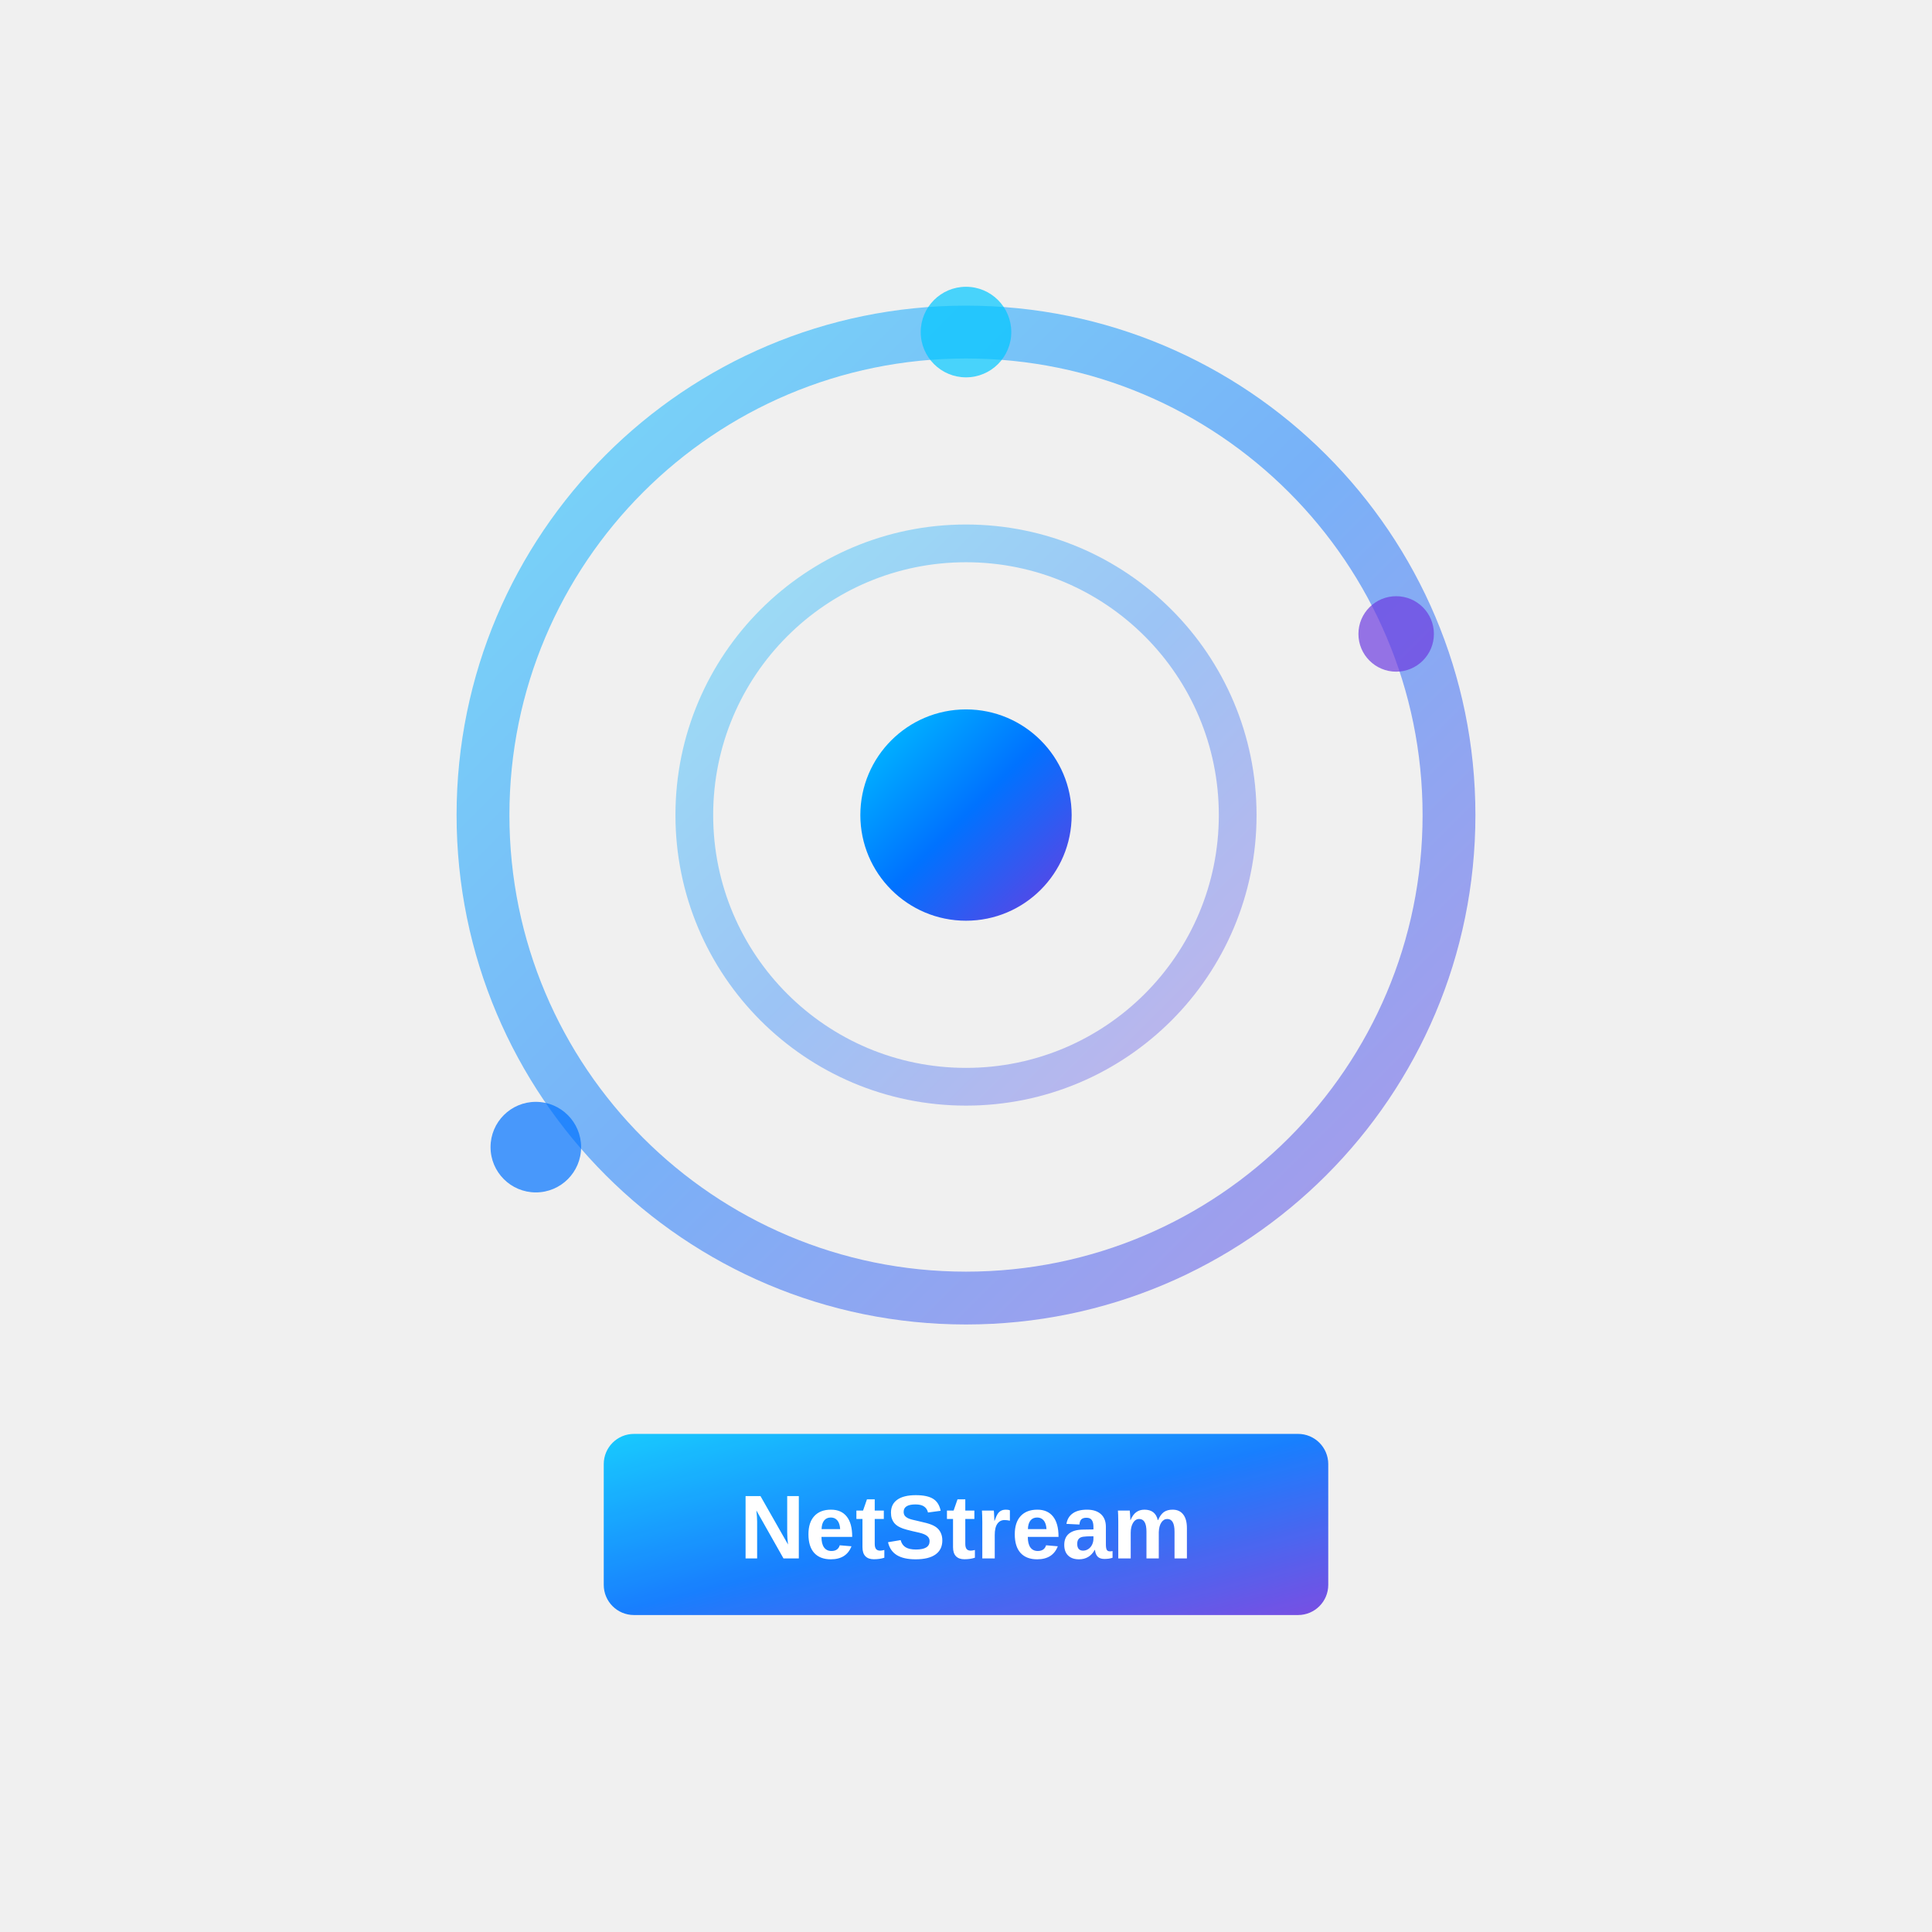
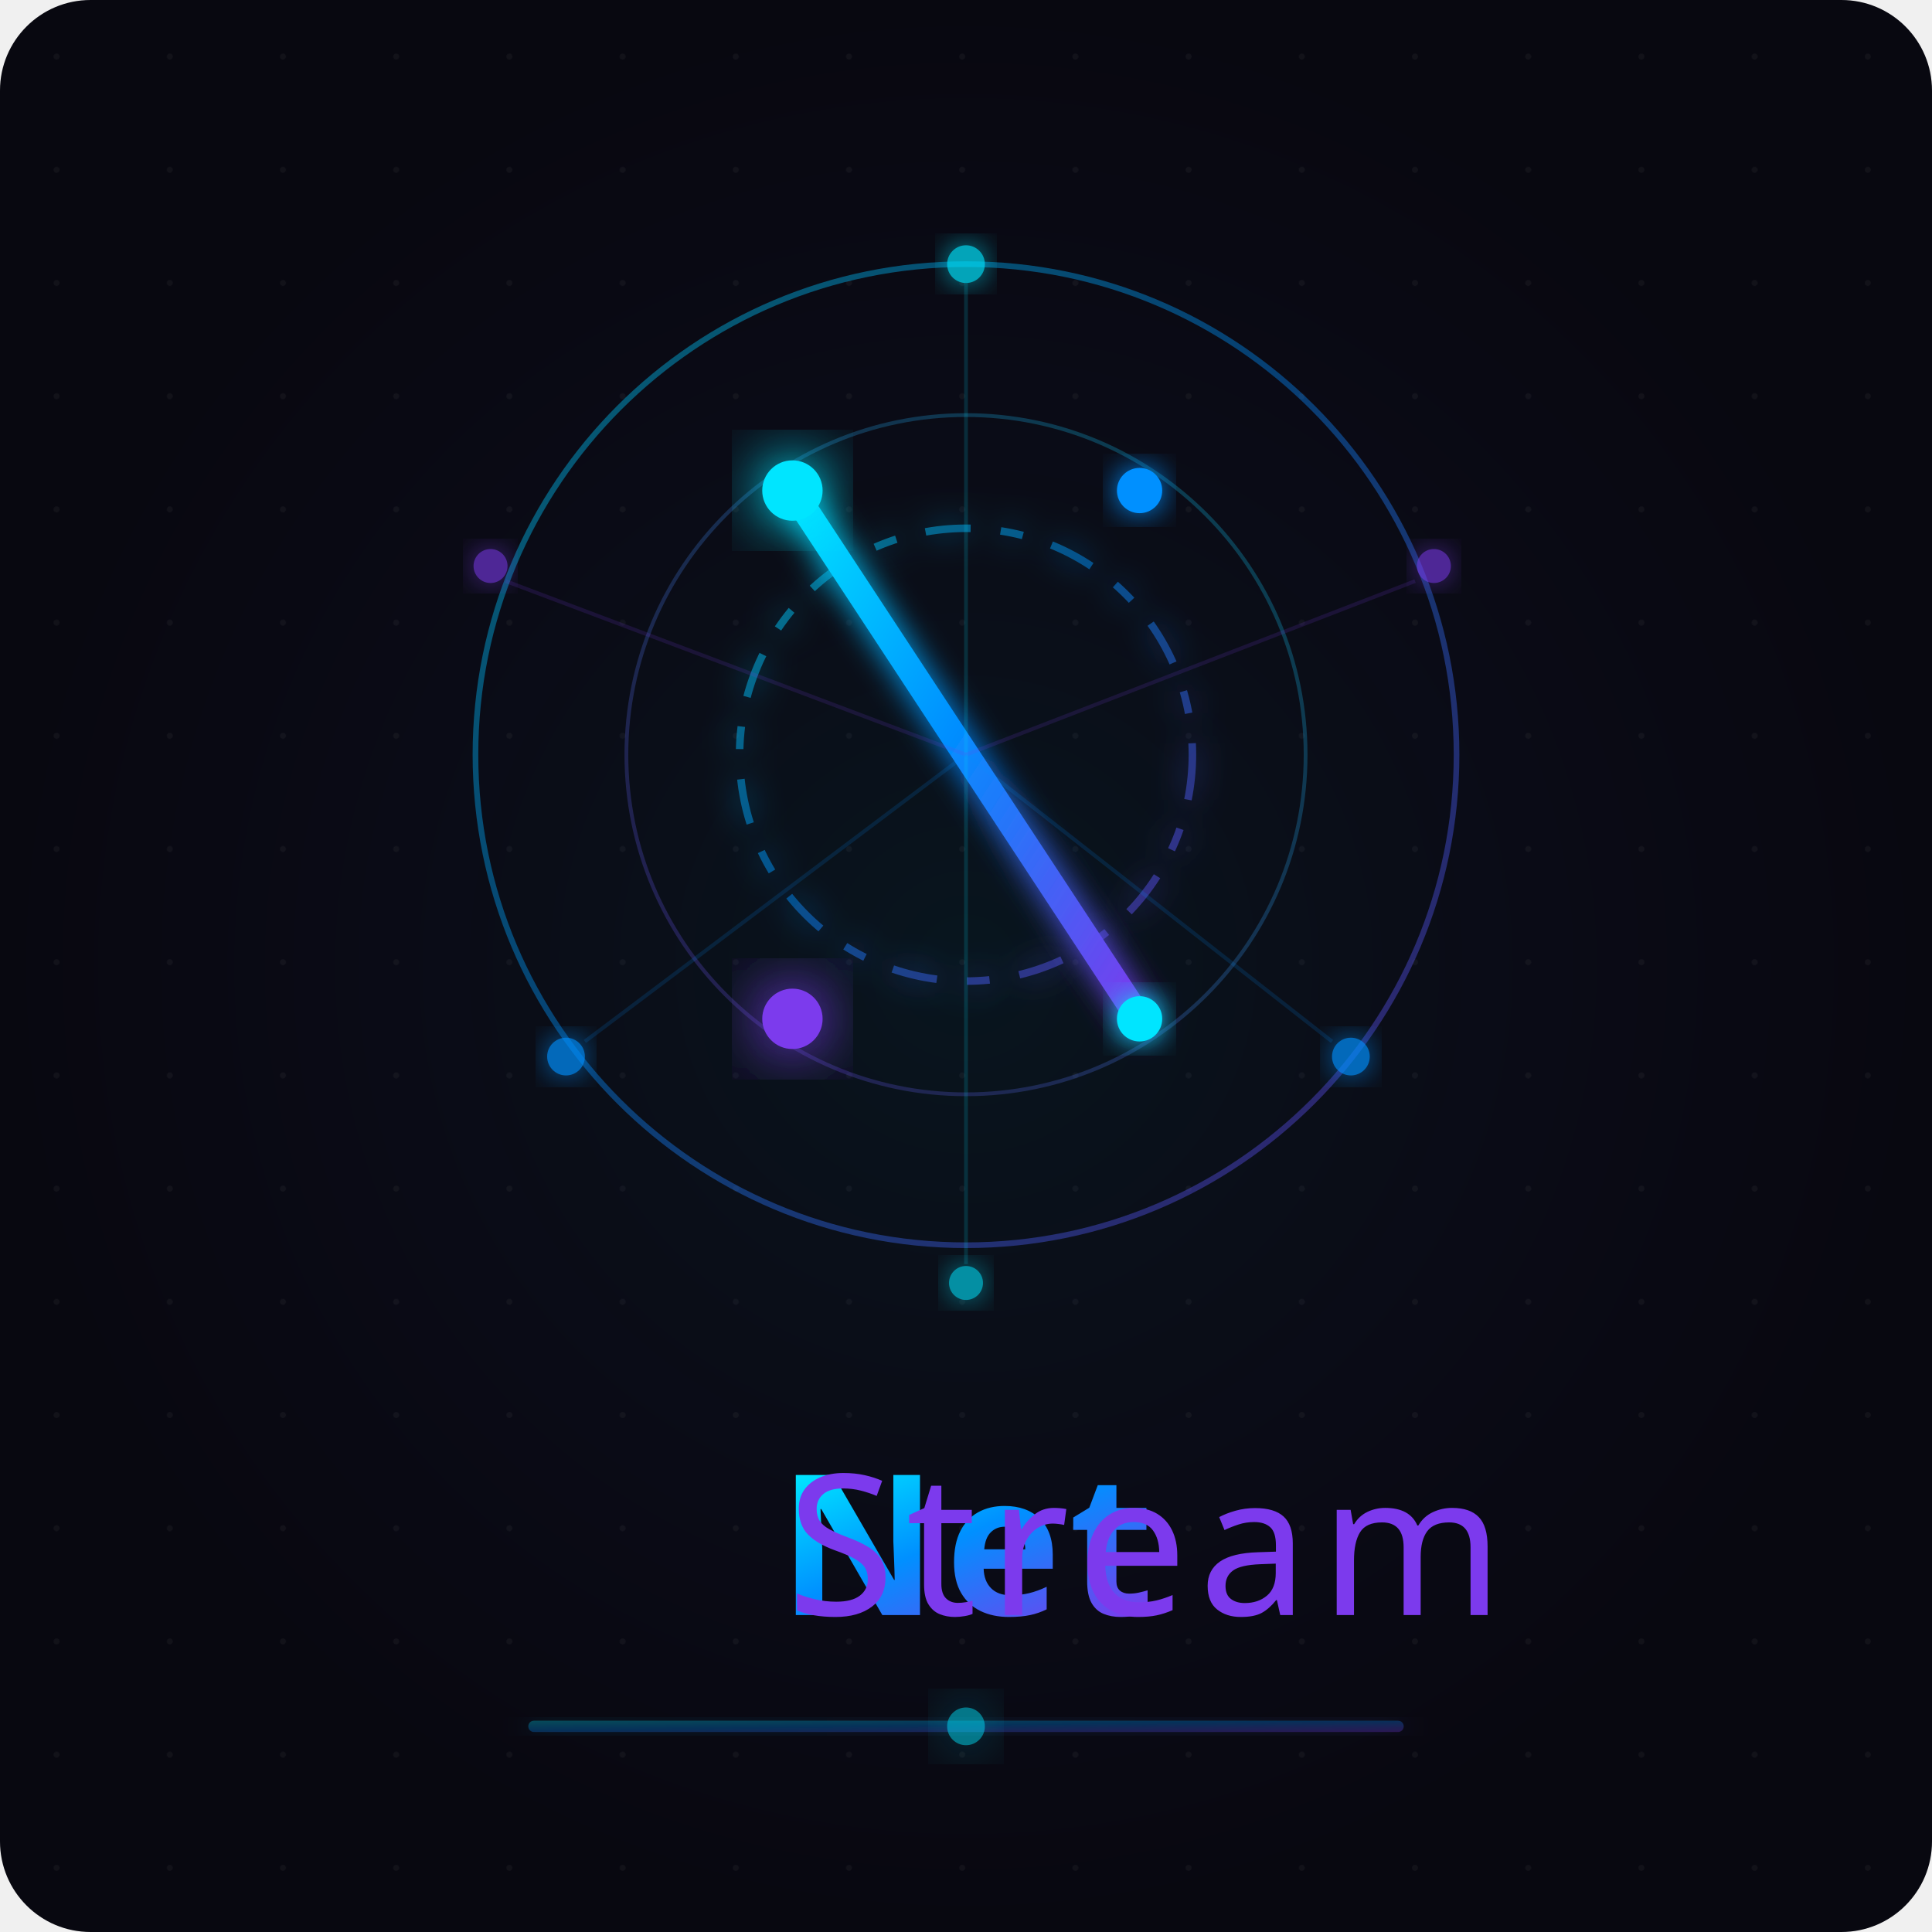
- <svg xmlns="http://www.w3.org/2000/svg" width="512" height="512" viewBox="0 0 512 512">
+ <svg xmlns="http://www.w3.org/2000/svg" width="512" height="512" viewBox="0 0 512 512" fill="none">
  <defs>
-     <linearGradient id="fg" x1="0" y1="0" x2="1" y2="1">
-       <stop offset="0%" stop-color="#00c6ff" />
-       <stop offset="50%" stop-color="#0072ff" />
-       <stop offset="100%" stop-color="#6c3ce0" />
+     <linearGradient id="g1" x1="0" y1="0" x2="1" y2="1">
+       <stop offset="0%" stop-color="#00e5ff" />
+       <stop offset="45%" stop-color="#0090ff" />
+       <stop offset="100%" stop-color="#7c3aed" />
    </linearGradient>
+     <linearGradient id="g2" x1="0" y1="1" x2="1" y2="0">
+       <stop offset="0%" stop-color="#7c3aed" />
+       <stop offset="100%" stop-color="#00e5ff" />
+     </linearGradient>
+     <filter id="glow1" x="-50%" y="-50%" width="200%" height="200%">
+       <feGaussianBlur stdDeviation="8" result="blur1" />
+       <feGaussianBlur stdDeviation="16" result="blur2" />
+       <feMerge>
+         <feMergeNode in="blur2" />
+         <feMergeNode in="blur1" />
+         <feMergeNode in="SourceGraphic" />
+       </feMerge>
+     </filter>
+     <filter id="glow2" x="-30%" y="-30%" width="160%" height="160%">
+       <feGaussianBlur stdDeviation="4" result="blur" />
+       <feMerge>
+         <feMergeNode in="blur" />
+         <feMergeNode in="SourceGraphic" />
+       </feMerge>
+     </filter>
+     <pattern id="grid" width="30" height="30" patternUnits="userSpaceOnUse">
+       <circle cx="15" cy="15" r="0.8" fill="#ffffff" opacity="0.04" />
+     </pattern>
+     <radialGradient id="bgGrad" cx="0.5" cy="0.5" r="0.5">
+       <stop offset="0%" stop-color="#00e5ff" stop-opacity="0.06" />
+       <stop offset="100%" stop-color="#7c3aed" stop-opacity="0" />
+     </radialGradient>
  </defs>
-   <circle cx="256" cy="216" r="128" stroke="url(#fg)" stroke-width="14" fill="none" opacity="0.5" />
-   <circle cx="256" cy="216" r="72" stroke="url(#fg)" stroke-width="10" fill="none" opacity="0.35" />
-   <circle cx="256" cy="216" r="28" fill="url(#fg)" />
-   <circle cx="256" cy="88" r="12" fill="#00c6ff" opacity="0.7" />
-   <circle cx="370" cy="168" r="10" fill="#6c3ce0" opacity="0.7" />
-   <circle cx="142" cy="304" r="12" fill="#0072ff" opacity="0.7" />
-   <g transform="translate(160, 380)">
-     <rect x="0" y="0" width="192" height="48" rx="8" fill="url(#fg)" opacity="0.9" />
-     <text x="96" y="33" font-family="'Segoe UI',Arial,sans-serif" font-weight="800" font-size="24" text-anchor="middle" fill="#fff">NetStream</text>
-   </g>
+   <rect width="512" height="512" rx="24" fill="#080810" />
+   <rect width="512" height="512" rx="24" fill="url(#grid)" />
+   <rect width="512" height="512" rx="24" fill="url(#bgGrad)" />
+   <circle cx="256" cy="200" r="130" stroke="url(#g1)" stroke-width="1.5" fill="none" opacity="0.4" />
+   <circle cx="256" cy="200" r="90" stroke="url(#g2)" stroke-width="1" fill="none" opacity="0.25" />
+   <circle cx="256" cy="200" r="60" stroke="url(#g1)" stroke-width="2" fill="none" opacity="0.5" stroke-dasharray="12 8 6 8" filter="url(#glow2)" />
+   <line x1="210" y1="130" x2="210" y2="270" stroke="url(#g1)" stroke-width="7" stroke-linecap="round" filter="url(#glow2)" />
+   <line x1="210" y1="130" x2="302" y2="270" stroke="url(#g1)" stroke-width="7" stroke-linecap="round" filter="url(#glow2)" />
+   <line x1="302" y1="130" x2="302" y2="270" stroke="url(#g1)" stroke-width="7" stroke-linecap="round" filter="url(#glow2)" />
+   <circle cx="210" cy="130" r="8" fill="#00e5ff" filter="url(#glow1)" />
+   <circle cx="210" cy="270" r="8" fill="#7c3aed" filter="url(#glow1)" />
+   <circle cx="302" cy="130" r="6" fill="#0090ff" filter="url(#glow2)" />
+   <circle cx="302" cy="270" r="6" fill="#00e5ff" filter="url(#glow2)" />
+   <circle cx="256" cy="70" r="5" fill="#00e5ff" opacity="0.7" filter="url(#glow2)" />
+   <circle cx="380" cy="150" r="4.5" fill="#7c3aed" opacity="0.6" filter="url(#glow2)" />
+   <circle cx="358" cy="280" r="5" fill="#0090ff" opacity="0.7" filter="url(#glow2)" />
+   <circle cx="256" cy="340" r="4.5" fill="#00e5ff" opacity="0.6" filter="url(#glow2)" />
+   <circle cx="130" cy="150" r="4.5" fill="#7c3aed" opacity="0.6" filter="url(#glow2)" />
+   <circle cx="150" cy="280" r="5" fill="#0090ff" opacity="0.7" filter="url(#glow2)" />
+   <line x1="256" y1="200" x2="256" y2="75" stroke="#00e5ff" stroke-width="1" opacity="0.15" />
+   <line x1="256" y1="200" x2="375" y2="154" stroke="#7c3aed" stroke-width="1" opacity="0.15" />
+   <line x1="256" y1="200" x2="353" y2="276" stroke="#0090ff" stroke-width="1" opacity="0.15" />
+   <line x1="256" y1="200" x2="256" y2="335" stroke="#00e5ff" stroke-width="1" opacity="0.15" />
+   <line x1="256" y1="200" x2="134" y2="154" stroke="#7c3aed" stroke-width="1" opacity="0.15" />
+   <line x1="256" y1="200" x2="155" y2="276" stroke="#0090ff" stroke-width="1" opacity="0.15" />
+   <text x="256" y="428" text-anchor="middle" font-family="'Segoe UI', system-ui, sans-serif" font-weight="800" font-size="52" letter-spacing="2">
+     <tspan fill="url(#g1)" filter="url(#glow2)">Net</tspan>
+   </text>
+   <text x="256" y="428" text-anchor="middle" font-family="'Segoe UI', system-ui, sans-serif" font-weight="300" font-size="52" letter-spacing="3">
+     <tspan fill="#7c3aed" dx="95">Stream</tspan>
+   </text>
+   <rect x="140" y="456" width="232" height="3" rx="1.5" fill="url(#g1)" opacity="0.3" filter="url(#glow2)" />
+   <circle cx="256" cy="457.5" r="5" fill="#00e5ff" opacity="0.5" filter="url(#glow1)" />
</svg>
